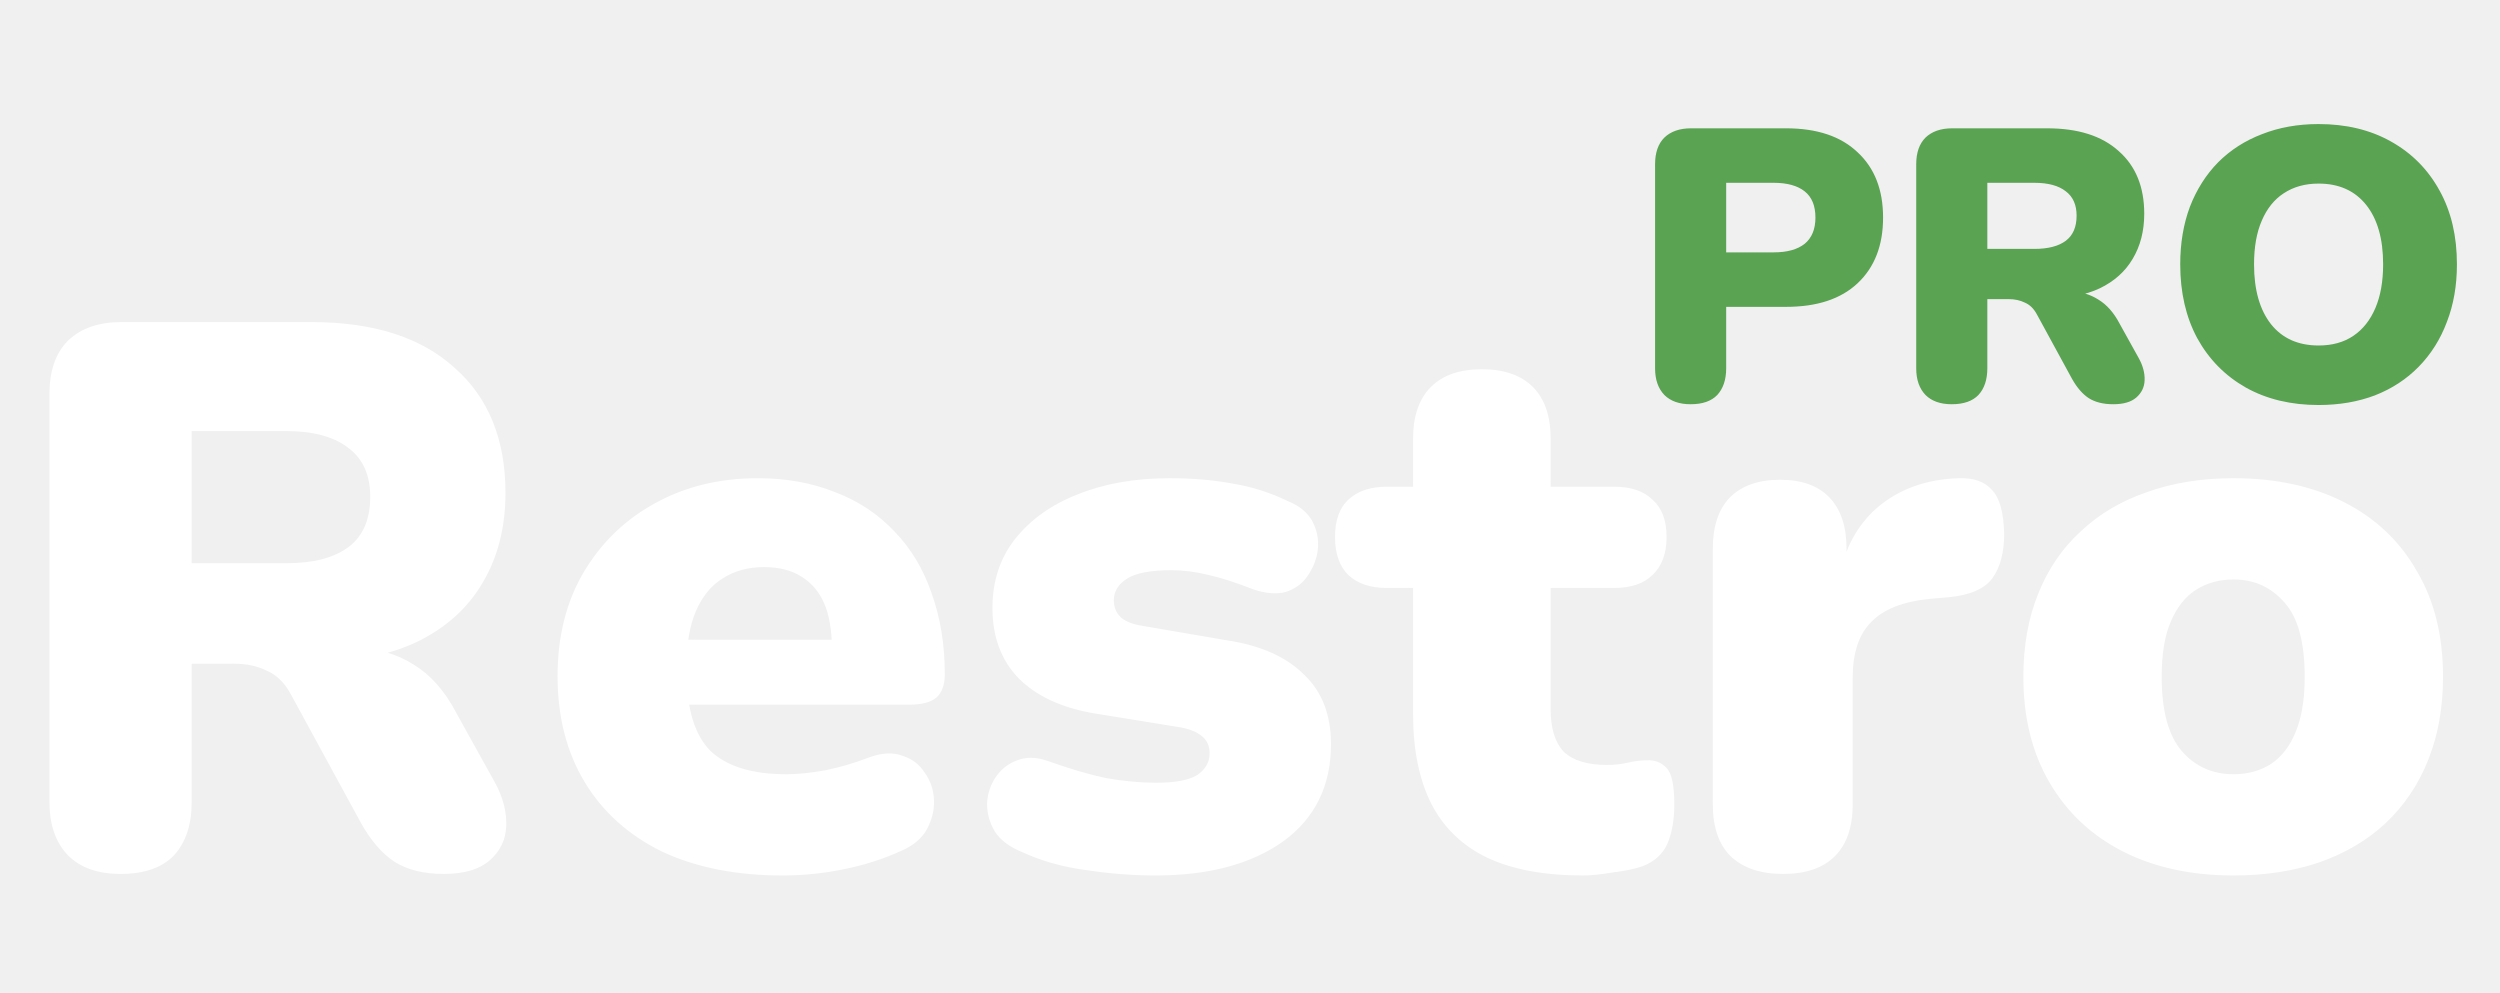
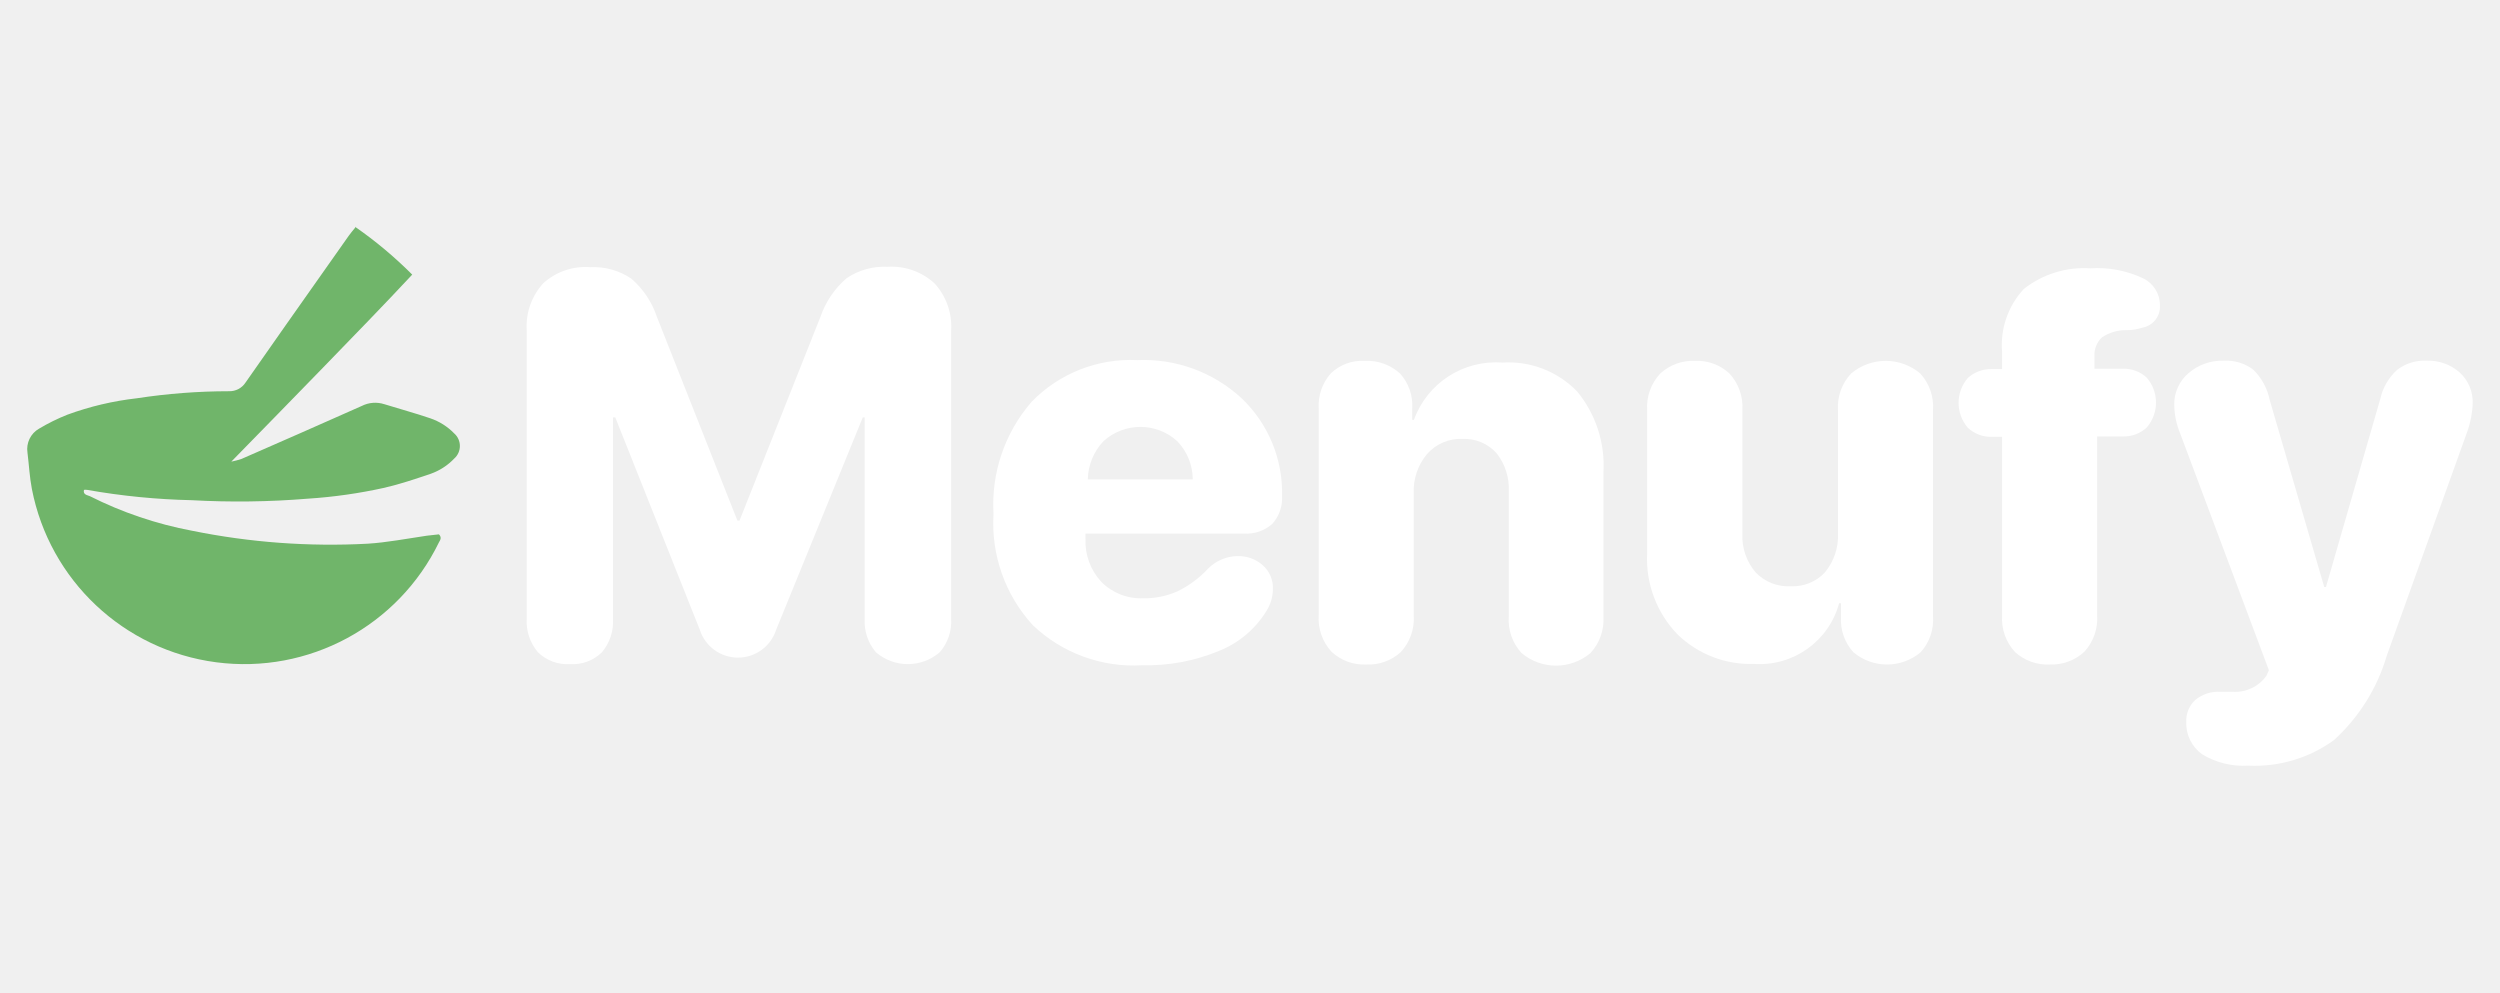
- <svg xmlns="http://www.w3.org/2000/svg" width="131" height="52" viewBox="0 0 131 52" fill="none">
-   <g clip-path="url(#clip0_9_5)">
-     <path d="M6.318 45.794C5.13 45.794 4.212 45.47 3.564 44.822C2.916 44.147 2.592 43.216 2.592 42.028V20.644C2.592 19.429 2.916 18.497 3.564 17.849C4.239 17.201 5.17 16.877 6.359 16.877H16.322C19.561 16.877 22.059 17.674 23.814 19.267C25.596 20.833 26.487 23.02 26.487 25.828C26.487 27.637 26.082 29.216 25.272 30.566C24.489 31.889 23.341 32.915 21.829 33.644C20.345 34.346 18.509 34.697 16.322 34.697L16.645 33.968H18.59C19.75 33.968 20.776 34.252 21.668 34.819C22.558 35.359 23.301 36.196 23.895 37.33L25.92 40.975C26.352 41.758 26.555 42.527 26.527 43.283C26.5 44.012 26.203 44.62 25.637 45.106C25.096 45.565 24.3 45.794 23.247 45.794C22.194 45.794 21.33 45.578 20.655 45.146C20.007 44.714 19.427 44.039 18.913 43.121L15.228 36.358C14.904 35.764 14.486 35.359 13.973 35.143C13.486 34.9 12.919 34.778 12.271 34.778H10.044V42.028C10.044 43.216 9.733 44.147 9.113 44.822C8.492 45.47 7.56 45.794 6.318 45.794ZM10.044 29.513H14.985C16.416 29.513 17.509 29.23 18.265 28.663C19.021 28.096 19.399 27.218 19.399 26.03C19.399 24.896 19.021 24.046 18.265 23.479C17.509 22.885 16.416 22.588 14.985 22.588H10.044V29.513ZM41.002 45.875C38.572 45.875 36.465 45.457 34.684 44.62C32.928 43.756 31.578 42.541 30.634 40.975C29.689 39.409 29.216 37.559 29.216 35.426C29.216 33.374 29.662 31.579 30.552 30.04C31.471 28.474 32.712 27.259 34.279 26.395C35.871 25.504 37.681 25.058 39.706 25.058C41.191 25.058 42.541 25.301 43.755 25.787C44.971 26.246 46.01 26.935 46.874 27.853C47.738 28.744 48.386 29.824 48.818 31.093C49.277 32.362 49.507 33.779 49.507 35.345C49.507 35.885 49.358 36.29 49.061 36.56C48.764 36.803 48.291 36.925 47.644 36.925H35.251V33.523H44.242L43.593 34.049C43.593 33.05 43.459 32.24 43.188 31.619C42.919 30.998 42.514 30.526 41.974 30.202C41.461 29.878 40.812 29.716 40.029 29.716C39.193 29.716 38.464 29.918 37.843 30.323C37.248 30.701 36.789 31.268 36.465 32.024C36.142 32.78 35.98 33.725 35.98 34.859V35.224C35.98 37.141 36.398 38.518 37.235 39.355C38.099 40.165 39.422 40.57 41.204 40.57C41.798 40.57 42.473 40.502 43.229 40.367C44.012 40.205 44.755 39.989 45.456 39.719C46.158 39.449 46.766 39.409 47.279 39.598C47.792 39.76 48.184 40.057 48.453 40.489C48.751 40.894 48.913 41.366 48.94 41.906C48.967 42.419 48.845 42.932 48.575 43.445C48.305 43.931 47.859 44.309 47.239 44.579C46.294 45.011 45.281 45.335 44.201 45.551C43.148 45.767 42.081 45.875 41.002 45.875ZM60.55 45.875C59.362 45.875 58.147 45.781 56.905 45.592C55.69 45.43 54.583 45.119 53.584 44.66C52.909 44.39 52.423 44.026 52.126 43.567C51.856 43.108 51.721 42.622 51.721 42.109C51.748 41.596 51.897 41.137 52.167 40.732C52.464 40.3 52.842 40.003 53.301 39.841C53.787 39.652 54.327 39.665 54.921 39.881C56.055 40.286 57.067 40.583 57.958 40.772C58.876 40.934 59.754 41.015 60.591 41.015C61.59 41.015 62.305 40.88 62.737 40.61C63.169 40.313 63.385 39.935 63.385 39.476C63.385 39.071 63.237 38.761 62.94 38.545C62.67 38.329 62.278 38.18 61.765 38.099L57.27 37.37C55.596 37.073 54.3 36.466 53.382 35.548C52.464 34.603 52.005 33.374 52.005 31.862C52.005 30.458 52.396 29.257 53.179 28.258C53.989 27.232 55.083 26.449 56.46 25.909C57.864 25.342 59.47 25.058 61.279 25.058C62.494 25.058 63.601 25.153 64.6 25.342C65.599 25.504 66.571 25.814 67.516 26.273C68.11 26.516 68.529 26.867 68.772 27.326C69.015 27.785 69.109 28.271 69.055 28.784C69.001 29.27 68.826 29.729 68.529 30.161C68.259 30.566 67.881 30.85 67.395 31.012C66.909 31.147 66.342 31.106 65.694 30.89C64.803 30.539 64.006 30.283 63.304 30.121C62.629 29.959 61.995 29.878 61.401 29.878C60.294 29.878 59.511 30.026 59.052 30.323C58.593 30.62 58.363 30.998 58.363 31.457C58.363 31.808 58.485 32.105 58.728 32.348C58.971 32.564 59.349 32.713 59.862 32.794L64.357 33.563C66.085 33.833 67.408 34.427 68.326 35.345C69.271 36.236 69.744 37.451 69.744 38.99C69.744 41.177 68.907 42.878 67.233 44.093C65.559 45.281 63.331 45.875 60.55 45.875ZM82.955 45.875C80.93 45.875 79.256 45.565 77.933 44.944C76.637 44.323 75.665 43.391 75.017 42.149C74.369 40.88 74.045 39.301 74.045 37.411V30.809H72.668C71.804 30.809 71.129 30.58 70.643 30.121C70.184 29.662 69.955 29 69.955 28.136C69.955 27.272 70.184 26.624 70.643 26.192C71.129 25.733 71.804 25.504 72.668 25.504H74.045V22.993C74.045 21.805 74.356 20.9 74.977 20.279C75.598 19.658 76.489 19.348 77.65 19.348C78.811 19.348 79.702 19.658 80.323 20.279C80.944 20.9 81.254 21.805 81.254 22.993V25.504H84.575C85.466 25.504 86.141 25.733 86.6 26.192C87.086 26.624 87.329 27.272 87.329 28.136C87.329 29 87.086 29.662 86.6 30.121C86.141 30.58 85.466 30.809 84.575 30.809H81.254V37.168C81.254 38.167 81.484 38.909 81.943 39.395C82.429 39.854 83.185 40.084 84.211 40.084C84.589 40.084 84.953 40.043 85.304 39.962C85.655 39.881 85.979 39.841 86.276 39.841C86.708 39.814 87.059 39.949 87.329 40.246C87.599 40.516 87.734 41.15 87.734 42.149C87.734 42.959 87.613 43.648 87.37 44.215C87.127 44.755 86.695 45.146 86.074 45.389C85.696 45.524 85.183 45.632 84.535 45.713C83.887 45.821 83.36 45.875 82.955 45.875ZM93.436 45.794C92.248 45.794 91.33 45.484 90.682 44.863C90.061 44.242 89.751 43.337 89.751 42.149V28.744C89.751 27.583 90.047 26.692 90.641 26.071C91.263 25.45 92.14 25.139 93.274 25.139C94.408 25.139 95.272 25.45 95.866 26.071C96.46 26.692 96.757 27.583 96.757 28.744V30.404H96.352C96.622 28.784 97.311 27.502 98.418 26.557C99.552 25.612 100.956 25.112 102.63 25.058C103.413 25.031 103.993 25.234 104.371 25.666C104.776 26.071 104.992 26.84 105.019 27.974C105.019 28.946 104.817 29.716 104.412 30.283C104.007 30.85 103.237 31.187 102.103 31.295L101.172 31.376C99.74 31.511 98.701 31.916 98.053 32.591C97.405 33.239 97.081 34.211 97.081 35.507V42.149C97.081 43.337 96.77 44.242 96.15 44.863C95.528 45.484 94.624 45.794 93.436 45.794ZM117.04 45.875C114.826 45.875 112.895 45.457 111.248 44.62C109.601 43.783 108.319 42.581 107.401 41.015C106.483 39.449 106.024 37.6 106.024 35.467C106.024 33.847 106.28 32.402 106.793 31.133C107.306 29.837 108.049 28.744 109.021 27.853C109.993 26.935 111.154 26.246 112.504 25.787C113.854 25.301 115.366 25.058 117.04 25.058C119.254 25.058 121.184 25.477 122.831 26.314C124.478 27.151 125.747 28.352 126.638 29.918C127.556 31.457 128.015 33.307 128.015 35.467C128.015 37.06 127.759 38.504 127.246 39.8C126.733 41.096 125.99 42.203 125.018 43.121C124.073 44.012 122.912 44.701 121.535 45.187C120.185 45.646 118.687 45.875 117.04 45.875ZM117.04 40.57C117.769 40.57 118.417 40.394 118.984 40.043C119.551 39.665 119.983 39.112 120.28 38.383C120.604 37.627 120.766 36.655 120.766 35.467C120.766 33.658 120.415 32.362 119.713 31.579C119.011 30.769 118.12 30.364 117.04 30.364C116.311 30.364 115.663 30.539 115.096 30.89C114.529 31.241 114.083 31.795 113.759 32.551C113.435 33.28 113.273 34.252 113.273 35.467C113.273 37.249 113.624 38.545 114.326 39.355C115.028 40.165 115.933 40.57 117.04 40.57Z" fill="white" />
-     <path d="M88.589 21.182C87.995 21.182 87.536 21.02 87.212 20.696C86.888 20.359 86.726 19.893 86.726 19.299V8.607C86.726 8 86.888 7.534 87.212 7.21C87.549 6.886 88.015 6.724 88.609 6.724H93.59C95.21 6.724 96.459 7.142 97.337 7.979C98.228 8.803 98.673 9.944 98.673 11.402C98.673 12.86 98.228 14.007 97.337 14.844C96.459 15.668 95.21 16.079 93.59 16.079H90.452V19.299C90.452 19.893 90.296 20.359 89.986 20.696C89.675 21.02 89.21 21.182 88.589 21.182ZM90.452 13.224H92.942C93.644 13.224 94.184 13.075 94.562 12.778C94.94 12.468 95.129 12.009 95.129 11.402C95.129 10.78 94.94 10.322 94.562 10.024C94.184 9.727 93.644 9.579 92.942 9.579H90.452V13.224ZM102.273 21.182C101.679 21.182 101.22 21.02 100.896 20.696C100.572 20.359 100.41 19.893 100.41 19.299V8.607C100.41 8 100.572 7.534 100.896 7.21C101.234 6.886 101.7 6.724 102.294 6.724H107.275C108.895 6.724 110.144 7.122 111.021 7.918C111.912 8.701 112.358 9.795 112.358 11.199C112.358 12.104 112.155 12.893 111.75 13.568C111.359 14.23 110.785 14.743 110.029 15.107C109.287 15.458 108.369 15.634 107.275 15.634L107.437 15.269H108.409C108.99 15.269 109.503 15.411 109.948 15.694C110.394 15.964 110.765 16.383 111.062 16.95L112.074 18.773C112.29 19.164 112.392 19.549 112.378 19.927C112.365 20.291 112.216 20.595 111.933 20.838C111.663 21.067 111.264 21.182 110.738 21.182C110.211 21.182 109.779 21.074 109.442 20.858C109.118 20.642 108.828 20.305 108.571 19.846L106.728 16.464C106.566 16.167 106.357 15.964 106.101 15.857C105.858 15.735 105.574 15.674 105.25 15.674H104.136V19.299C104.136 19.893 103.981 20.359 103.671 20.696C103.36 21.02 102.894 21.182 102.273 21.182ZM104.136 13.042H106.607C107.322 13.042 107.869 12.9 108.247 12.617C108.625 12.333 108.814 11.894 108.814 11.3C108.814 10.733 108.625 10.308 108.247 10.024C107.869 9.727 107.322 9.579 106.607 9.579H104.136V13.042ZM121.494 21.223C120.049 21.223 118.78 20.919 117.687 20.311C116.593 19.691 115.743 18.826 115.135 17.72C114.541 16.613 114.244 15.323 114.244 13.852C114.244 12.745 114.413 11.739 114.751 10.835C115.102 9.93 115.594 9.154 116.229 8.506C116.877 7.858 117.646 7.365 118.537 7.027C119.428 6.676 120.414 6.501 121.494 6.501C122.938 6.501 124.201 6.805 125.281 7.412C126.374 8.02 127.225 8.877 127.832 9.984C128.44 11.078 128.743 12.367 128.743 13.852C128.743 14.959 128.568 15.964 128.217 16.869C127.879 17.773 127.387 18.556 126.739 19.218C126.104 19.866 125.341 20.366 124.45 20.716C123.559 21.054 122.574 21.223 121.494 21.223ZM121.494 18.104C122.209 18.104 122.817 17.936 123.316 17.598C123.816 17.261 124.201 16.774 124.471 16.14C124.741 15.505 124.876 14.743 124.876 13.852C124.876 12.515 124.579 11.476 123.985 10.733C123.391 9.991 122.56 9.62 121.494 9.62C120.792 9.62 120.184 9.788 119.671 10.126C119.172 10.45 118.787 10.929 118.517 11.563C118.247 12.184 118.112 12.947 118.112 13.852C118.112 15.188 118.409 16.235 119.003 16.991C119.597 17.733 120.427 18.104 121.494 18.104Z" fill="#59A352" />
-   </g>
+ <svg xmlns="http://www.w3.org/2000/svg" id="Calque_1" data-name="Calque 1" viewBox="0 0 131 52">
  <defs>
-     <clipPath id="clip0_9_5">
-       <rect width="130.43" height="51.375" fill="white" />
-     </clipPath>
+     <style>.cls-1{fill:#fff;}.cls-2{fill:#70b56a;}</style>
  </defs>
+   <path class="cls-1" d="M31.54,34.18a2.18,2.18,0,0,1-1.67.62,2.2,2.2,0,0,1-1.68-.62,2.48,2.48,0,0,1-.59-1.76V17.3a3.33,3.33,0,0,1,.87-2.46A3.29,3.29,0,0,1,30.93,14a3.51,3.51,0,0,1,2.15.6,4.54,4.54,0,0,1,1.34,2l4.22,10.68h.11L43,16.58a4.64,4.64,0,0,1,1.36-2,3.51,3.51,0,0,1,2.16-.6,3.32,3.32,0,0,1,2.45.87,3.34,3.34,0,0,1,.87,2.47V32.42a2.44,2.44,0,0,1-.6,1.76,2.56,2.56,0,0,1-3.34,0,2.48,2.48,0,0,1-.59-1.76V21.87h-.1L40.67,33a2.1,2.1,0,0,1-4,0L32.24,21.87h-.12V32.42A2.48,2.48,0,0,1,31.54,34.18Z" />
+   <path class="cls-1" d="M59.85,34.86a7.65,7.65,0,0,1-5.73-2.1,7.9,7.9,0,0,1-2.06-5.82,8.22,8.22,0,0,1,2-5.89,7.23,7.23,0,0,1,5.54-2.18,7.55,7.55,0,0,1,5.46,2A6.83,6.83,0,0,1,67.18,26a2,2,0,0,1-.52,1.46,2.05,2.05,0,0,1-1.48.5h-8.3v.28a3.12,3.12,0,0,0,.83,2.25,2.91,2.91,0,0,0,2.18.86,4.25,4.25,0,0,0,1.8-.36,5.41,5.41,0,0,0,1.61-1.19,2.21,2.21,0,0,1,1.54-.66,1.91,1.91,0,0,1,1.32.47,1.58,1.58,0,0,1,.54,1.27A2.16,2.16,0,0,1,66.37,32a5.14,5.14,0,0,1-2.5,2.11A9.91,9.91,0,0,1,59.85,34.86ZM57,25.12H62.5a2.89,2.89,0,0,0-.81-2,2.87,2.87,0,0,0-3.87,0A3,3,0,0,0,57,25.12Z" />
+   <path class="cls-1" d="M71.6,34.82a2.5,2.5,0,0,1-1.82-.66,2.57,2.57,0,0,1-.68-1.92V21.4a2.54,2.54,0,0,1,.63-1.83,2.35,2.35,0,0,1,1.78-.66,2.55,2.55,0,0,1,1.85.66A2.49,2.49,0,0,1,74,21.42V22h.09a4.56,4.56,0,0,1,4.63-3,5,5,0,0,1,3.92,1.51,6.09,6.09,0,0,1,1.38,4.25v7.54a2.57,2.57,0,0,1-.68,1.92,2.8,2.8,0,0,1-3.61,0,2.56,2.56,0,0,1-.67-1.92V25.76a3,3,0,0,0-.63-2A2.25,2.25,0,0,0,76.64,23a2.33,2.33,0,0,0-1.87.8,3,3,0,0,0-.69,2.07v6.38a2.57,2.57,0,0,1-.68,1.92A2.5,2.5,0,0,1,71.6,34.82Z" />
+   <path class="cls-1" d="M91.91,34.79a5.49,5.49,0,0,1-4-1.54A5.69,5.69,0,0,1,86.31,29V21.49A2.57,2.57,0,0,1,87,19.57a2.51,2.51,0,0,1,1.82-.66,2.46,2.46,0,0,1,1.8.66,2.57,2.57,0,0,1,.68,1.92V28A2.91,2.91,0,0,0,92,30a2.37,2.37,0,0,0,1.84.72A2.3,2.3,0,0,0,95.62,30a3,3,0,0,0,.69-2.08V21.49A2.56,2.56,0,0,1,97,19.57a2.81,2.81,0,0,1,3.62,0,2.56,2.56,0,0,1,.67,1.92v10.8a2.53,2.53,0,0,1-.65,1.89,2.74,2.74,0,0,1-3.52,0,2.51,2.51,0,0,1-.65-1.87v-.7h-.1A4.32,4.32,0,0,1,91.91,34.79Z" />
+   <path class="cls-1" d="M107.41,34.82a2.52,2.52,0,0,1-1.82-.65,2.57,2.57,0,0,1-.68-1.92V22.89h-.54a1.75,1.75,0,0,1-1.26-.48,2,2,0,0,1,0-2.6,1.79,1.79,0,0,1,1.26-.47h.54v-.88a4.32,4.32,0,0,1,1.14-3.32,5.1,5.1,0,0,1,3.48-1.08,5.6,5.6,0,0,1,2.76.52,1.55,1.55,0,0,1,.89,1.4,1.12,1.12,0,0,1-.92,1.19,2.62,2.62,0,0,1-.8.13,2.23,2.23,0,0,0-1.32.38,1.26,1.26,0,0,0-.39,1v.64h1.49a1.76,1.76,0,0,1,1.25.47,2,2,0,0,1,0,2.61,1.76,1.76,0,0,1-1.25.47h-1.35v9.36a2.56,2.56,0,0,1-.67,1.92A2.51,2.51,0,0,1,107.41,34.82Z" />
+   <path class="cls-1" d="M117.81,40.12a4.18,4.18,0,0,1-2.41-.59,2,2,0,0,1-.84-1.7,1.48,1.48,0,0,1,.47-1.15,1.88,1.88,0,0,1,1.31-.43H117a2,2,0,0,0,1.76-.84l.13-.29-4.65-12.41a4.07,4.07,0,0,1-.31-1.5,2.13,2.13,0,0,1,.74-1.65,2.69,2.69,0,0,1,1.85-.66,2.35,2.35,0,0,1,1.55.47,3.06,3.06,0,0,1,.86,1.58l2.86,9.81h.09l2.85-9.87a2.9,2.9,0,0,1,.88-1.51,2.34,2.34,0,0,1,1.54-.48,2.49,2.49,0,0,1,1.74.62,2.09,2.09,0,0,1,.68,1.59,4.82,4.82,0,0,1-.29,1.52l-4.21,11.72a9.68,9.68,0,0,1-2.77,4.43A7.06,7.06,0,0,1,117.81,40.12Z" />
+   <path class="cls-2" d="M18.6,11.88a21.69,21.69,0,0,1,3,2.51C20.1,16,18.5,17.64,16.93,19.26s-3.13,3.21-4.81,4.93a4.44,4.44,0,0,0,.53-.14c2.1-.92,4.21-1.84,6.31-2.78a1.56,1.56,0,0,1,1.18-.09c.8.25,1.62.47,2.41.74a3.17,3.17,0,0,1,1.25.79.88.88,0,0,1,0,1.32,3.16,3.16,0,0,1-1.24.8c-.8.27-1.6.54-2.42.73a26.37,26.37,0,0,1-4,.57,44.36,44.36,0,0,1-6.1.08,35.94,35.94,0,0,1-5.47-.54.52.52,0,0,0-.17,0c-.06.26.18.27.31.33a20.23,20.23,0,0,0,5.35,1.81,36.44,36.44,0,0,0,9.2.68c1-.06,2.08-.27,3.11-.42L23,28c.17.17.06.31,0,.42A11.34,11.34,0,0,1,1.67,25.62c-.12-.62-.15-1.26-.23-1.9a1.23,1.23,0,0,1,.61-1.26,10.17,10.17,0,0,1,1.48-.73,15.69,15.69,0,0,1,3.64-.86A32,32,0,0,1,12,20.5a1,1,0,0,0,.87-.46L15,17l3.27-4.64c.1-.14.21-.27.35-.44Z" />
</svg>
